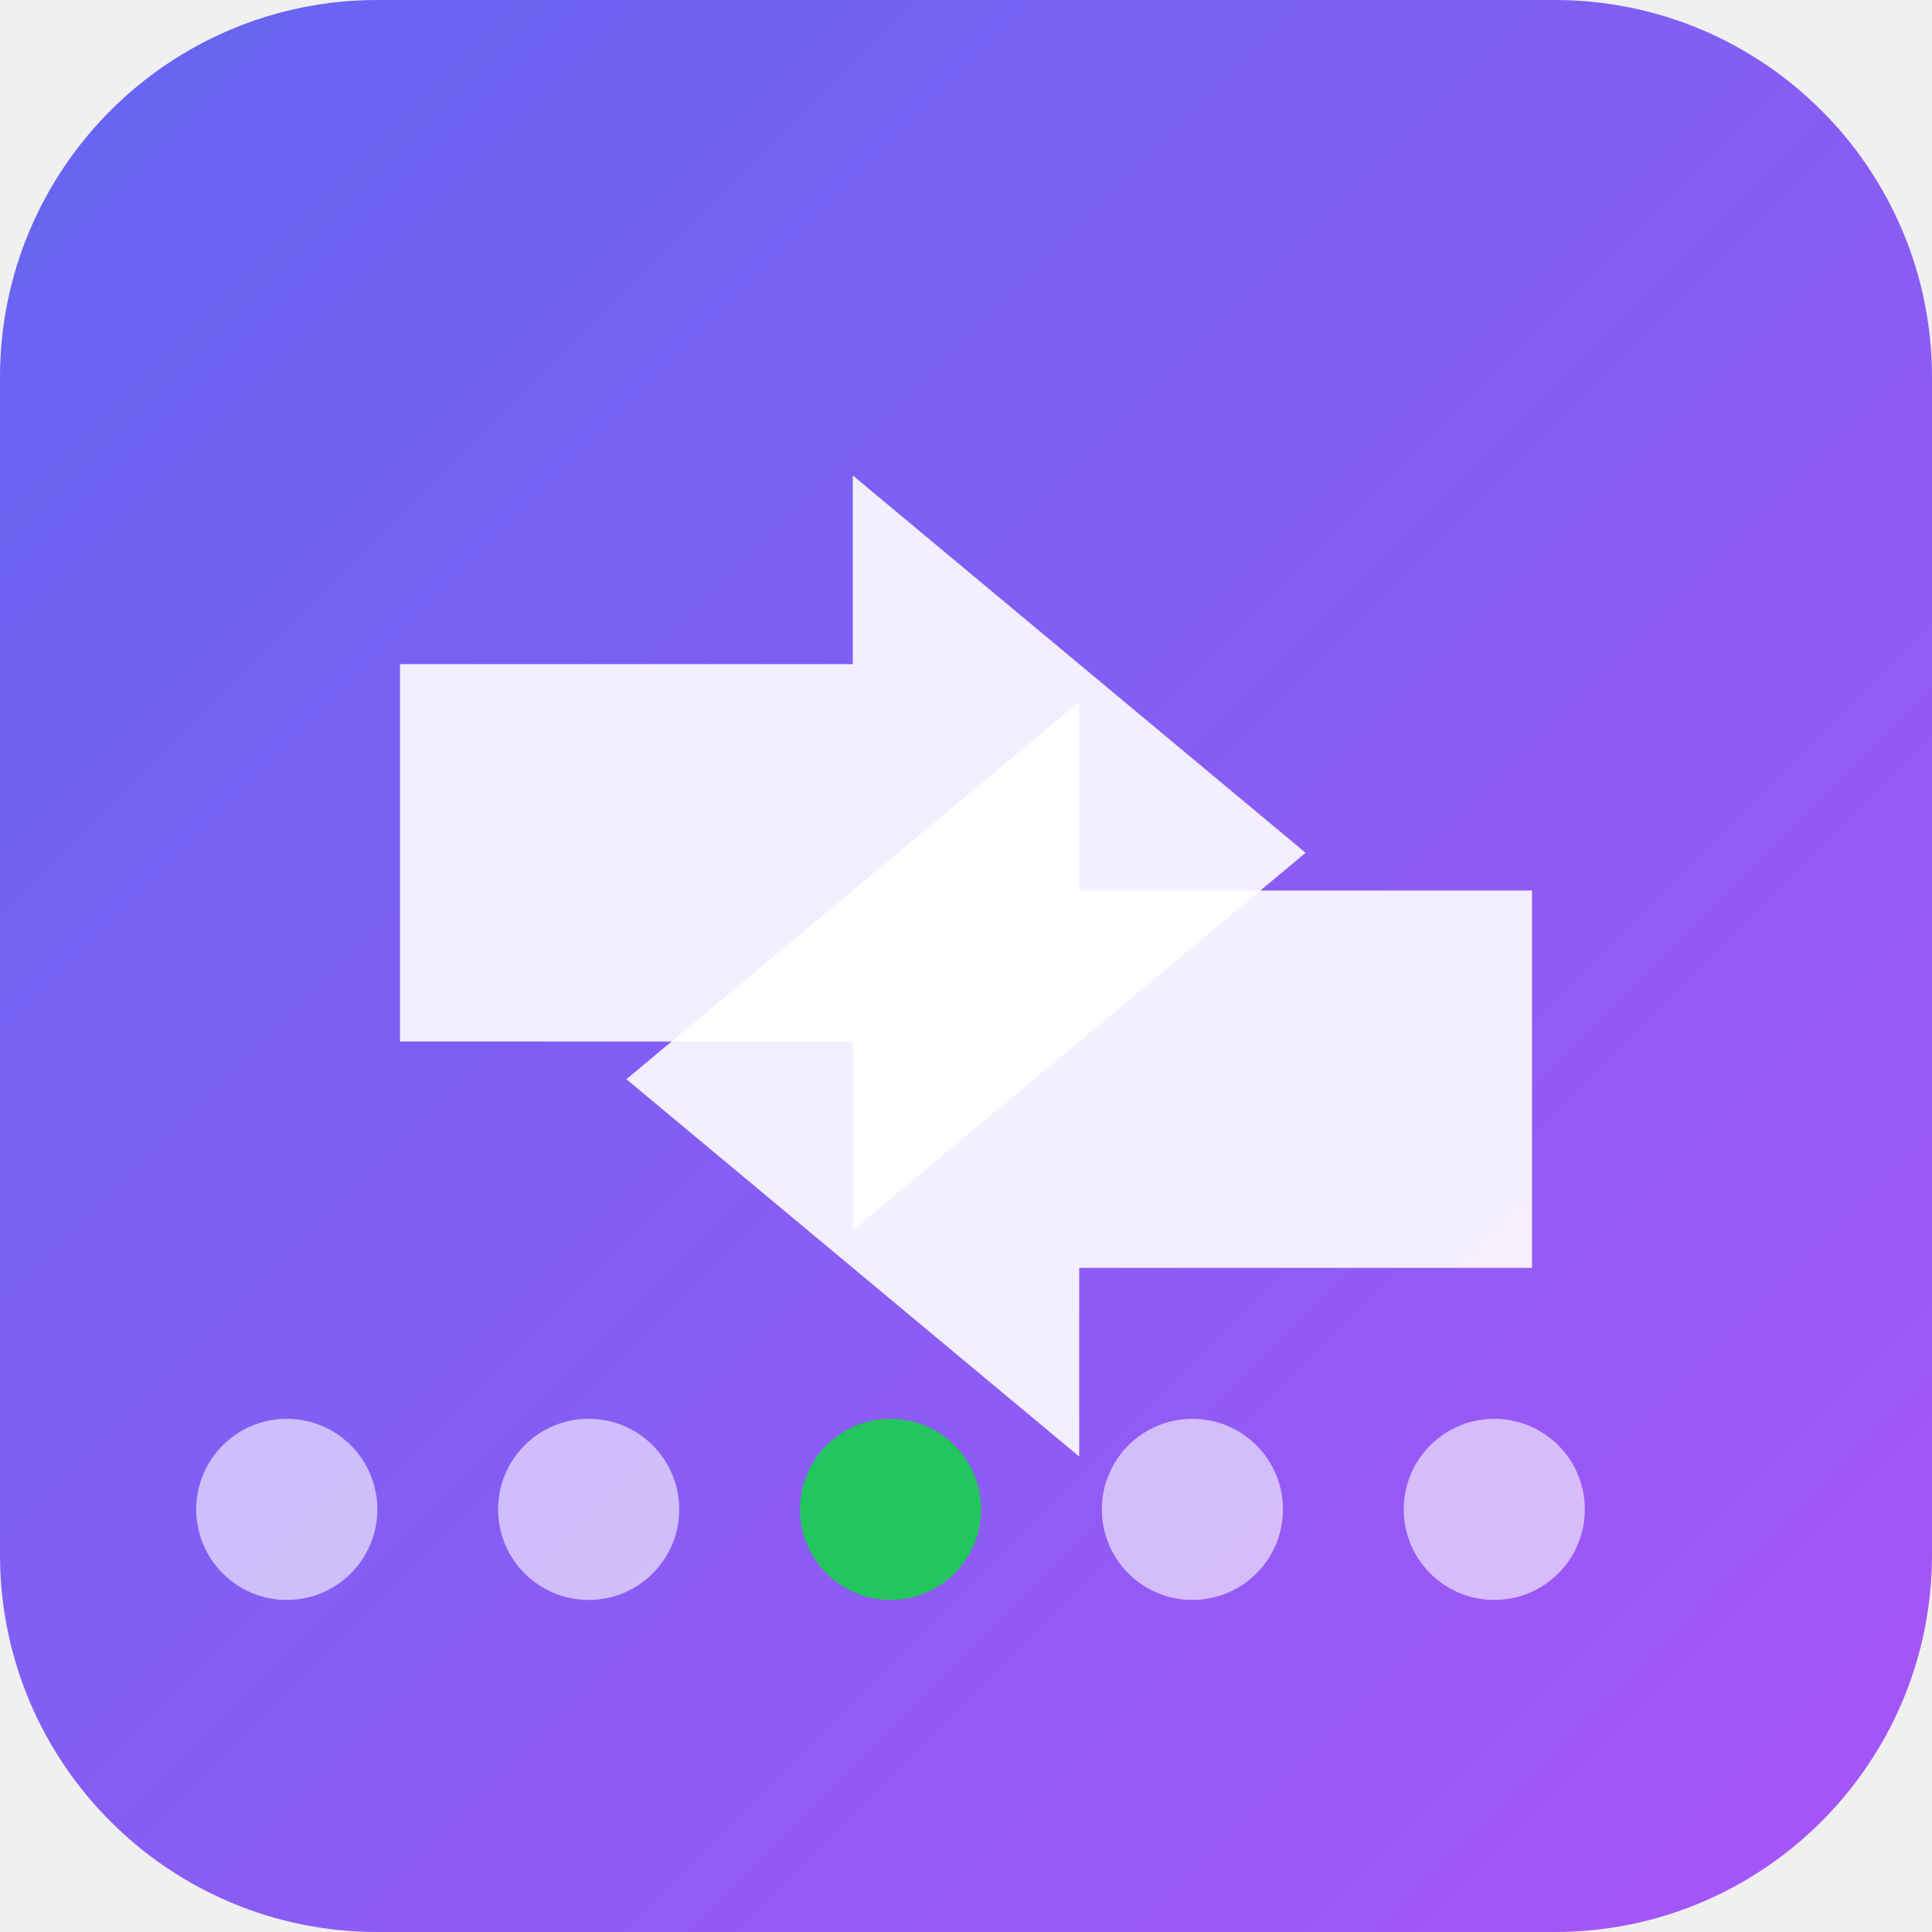
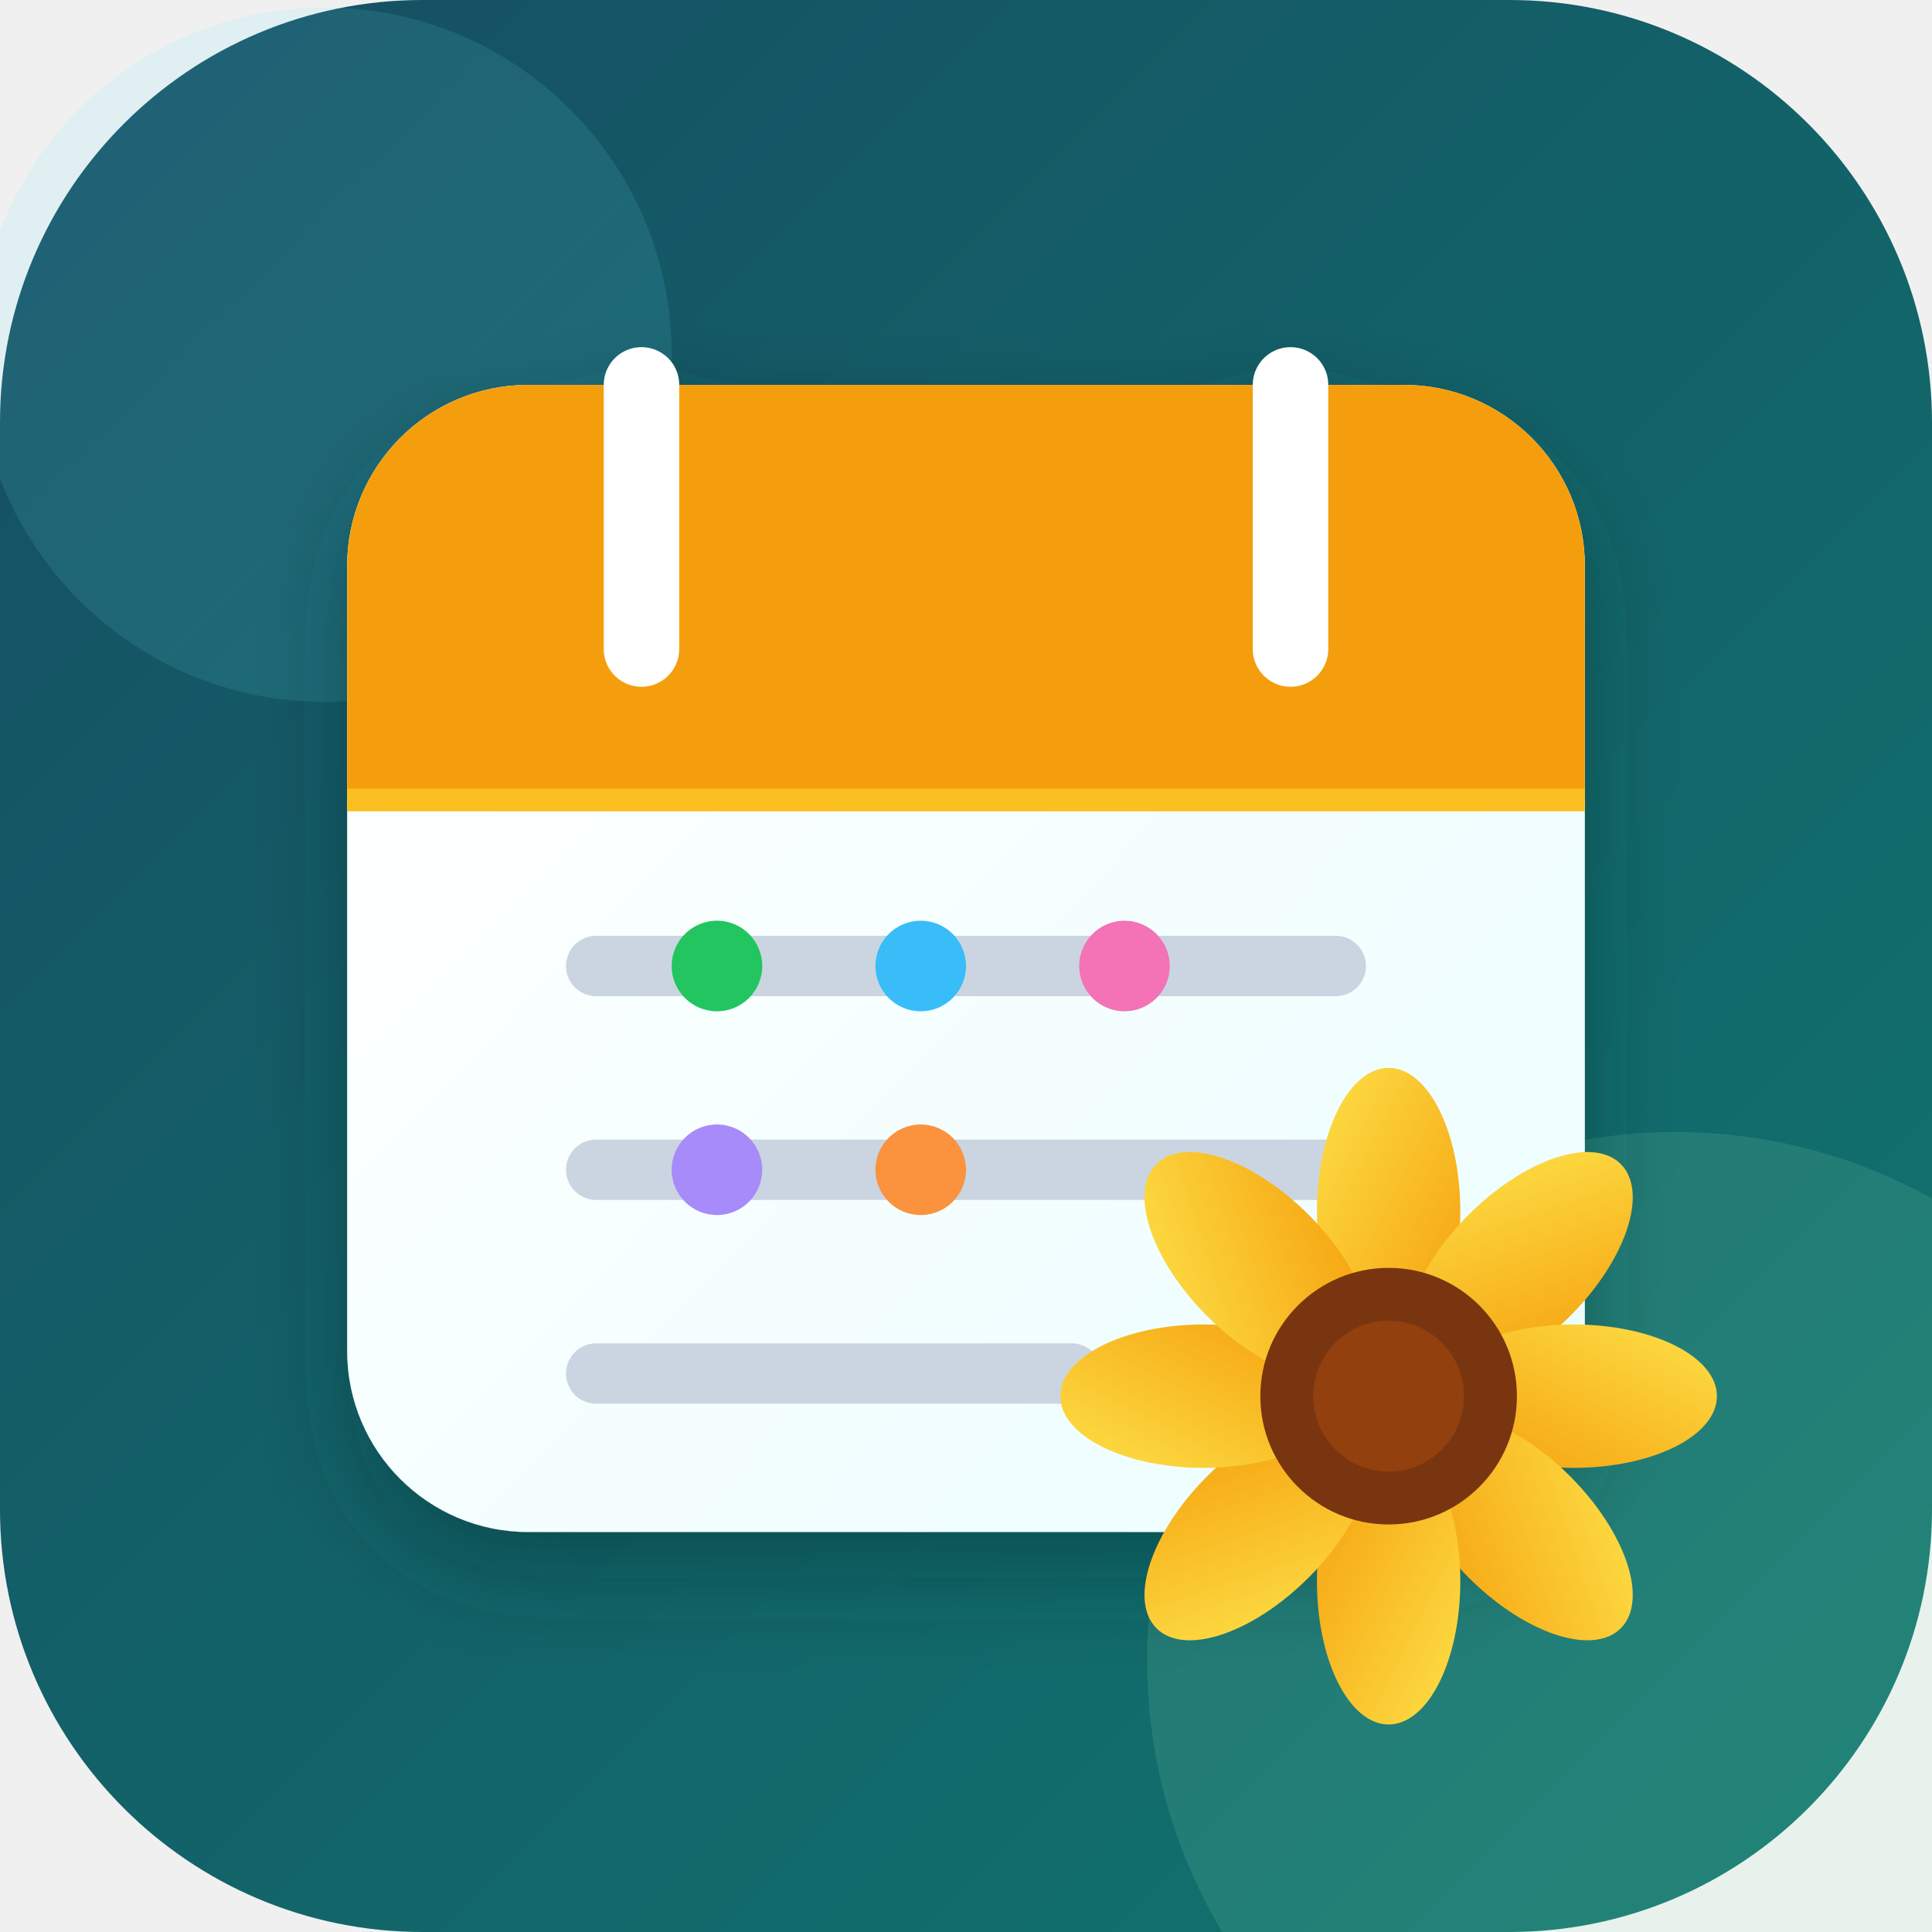
<svg xmlns="http://www.w3.org/2000/svg" viewBox="0 0 512 512">
  <defs>
-     <linearGradient id="grad1" x1="0%" y1="0%" x2="100%" y2="100%">
-       <stop offset="0%" style="stop-color:#6366f1;stop-opacity:1" />
-       <stop offset="100%" style="stop-color:#a855f7;stop-opacity:1" />
+     <linearGradient id="background" x1="0" y1="0" x2="512" y2="512" gradientUnits="userSpaceOnUse">
+       <stop stop-color="#164e63" />
+       <stop offset="1" stop-color="#0f766e" />
    </linearGradient>
+     <linearGradient id="calendar" x1="112" y1="128" x2="400" y2="408" gradientUnits="userSpaceOnUse">
+       <stop stop-color="#ffffff" />
+       <stop offset="1" stop-color="#ecfeff" />
+     </linearGradient>
+     <linearGradient id="petal" x1="0" y1="0" x2="1" y2="1">
+       <stop stop-color="#fde047" />
+       <stop offset="1" stop-color="#f59e0b" />
+     </linearGradient>
+     <filter id="shadow" x="-30%" y="-30%" width="160%" height="160%">
+       <feDropShadow dx="0" dy="12" stdDeviation="12" flood-color="#042f2e" flood-opacity=".38" />
+     </filter>
  </defs>
-   <rect width="512" height="512" rx="100" fill="url(#grad1)" />
-   <g fill="white" transform="translate(106, 96)">
-     <path d="M0 80 L120 80 L120 30 L240 130 L120 230 L120 180 L0 180 Z" opacity="0.9" />
-     <path d="M300 240 L180 240 L180 290 L60 190 L180 90 L180 140 L300 140 Z" opacity="0.9" />
+   <rect width="512" height="512" rx="112" fill="url(#background)" />
+   <circle cx="86" cy="94" r="92" fill="#67e8f9" opacity=".12" />
+   <circle cx="444" cy="440" r="140" fill="#a7f3d0" opacity=".12" />
+   <g filter="url(#shadow)">
+     <rect x="92" y="102" width="328" height="304" rx="48" fill="url(#calendar)" />
+     <path d="M92 150c0-26.51 21.49-48 48-48h232c26.51 0 48 21.49 48 48v62H92z" fill="#f59e0b" />
+     <path d="M92 212h328" stroke="#fbbf24" stroke-width="6" />
+     <path d="M158 256h196M158 310h196M158 364h126" stroke="#cbd5e1" stroke-linecap="round" stroke-width="16" />
+     <path d="M170 102v70M342 102v70" stroke="#ffffff" stroke-linecap="round" stroke-width="20" />
+     <circle cx="190" cy="256" r="12" fill="#22c55e" />
+     <circle cx="244" cy="256" r="12" fill="#38bdf8" />
+     <circle cx="298" cy="256" r="12" fill="#f472b6" />
+     <circle cx="190" cy="310" r="12" fill="#a78bfa" />
+     <circle cx="244" cy="310" r="12" fill="#fb923c" />
  </g>
-   <circle cx="76" cy="400" r="24" fill="white" opacity="0.6" />
-   <circle cx="156" cy="400" r="24" fill="white" opacity="0.6" />
-   <circle cx="236" cy="400" r="24" fill="#22c55e" />
-   <circle cx="316" cy="400" r="24" fill="white" opacity="0.6" />
-   <circle cx="396" cy="400" r="24" fill="white" opacity="0.6" />
+   <g transform="translate(368 370)">
+     <g fill="url(#petal)">
+       <ellipse cx="0" cy="-49" rx="19" ry="38" />
+       <ellipse cx="0" cy="-49" rx="19" ry="38" transform="rotate(45)" />
+       <ellipse cx="0" cy="-49" rx="19" ry="38" transform="rotate(90)" />
+       <ellipse cx="0" cy="-49" rx="19" ry="38" transform="rotate(135)" />
+       <ellipse cx="0" cy="-49" rx="19" ry="38" transform="rotate(180)" />
+       <ellipse cx="0" cy="-49" rx="19" ry="38" transform="rotate(225)" />
+       <ellipse cx="0" cy="-49" rx="19" ry="38" transform="rotate(270)" />
+       <ellipse cx="0" cy="-49" rx="19" ry="38" transform="rotate(315)" />
+     </g>
+     <circle r="34" fill="#78350f" />
+     <circle r="20" fill="#92400e" />
+   </g>
</svg>
